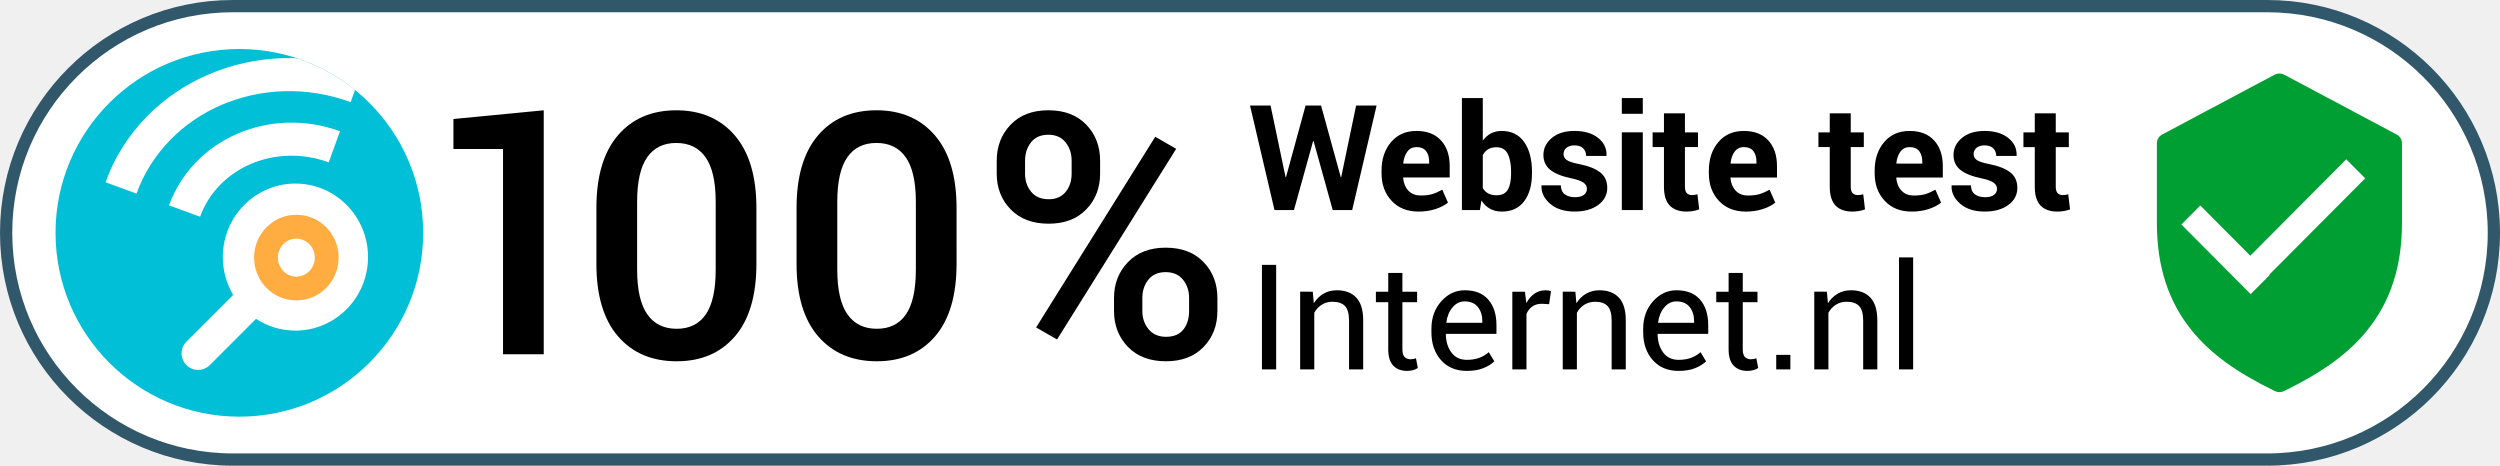
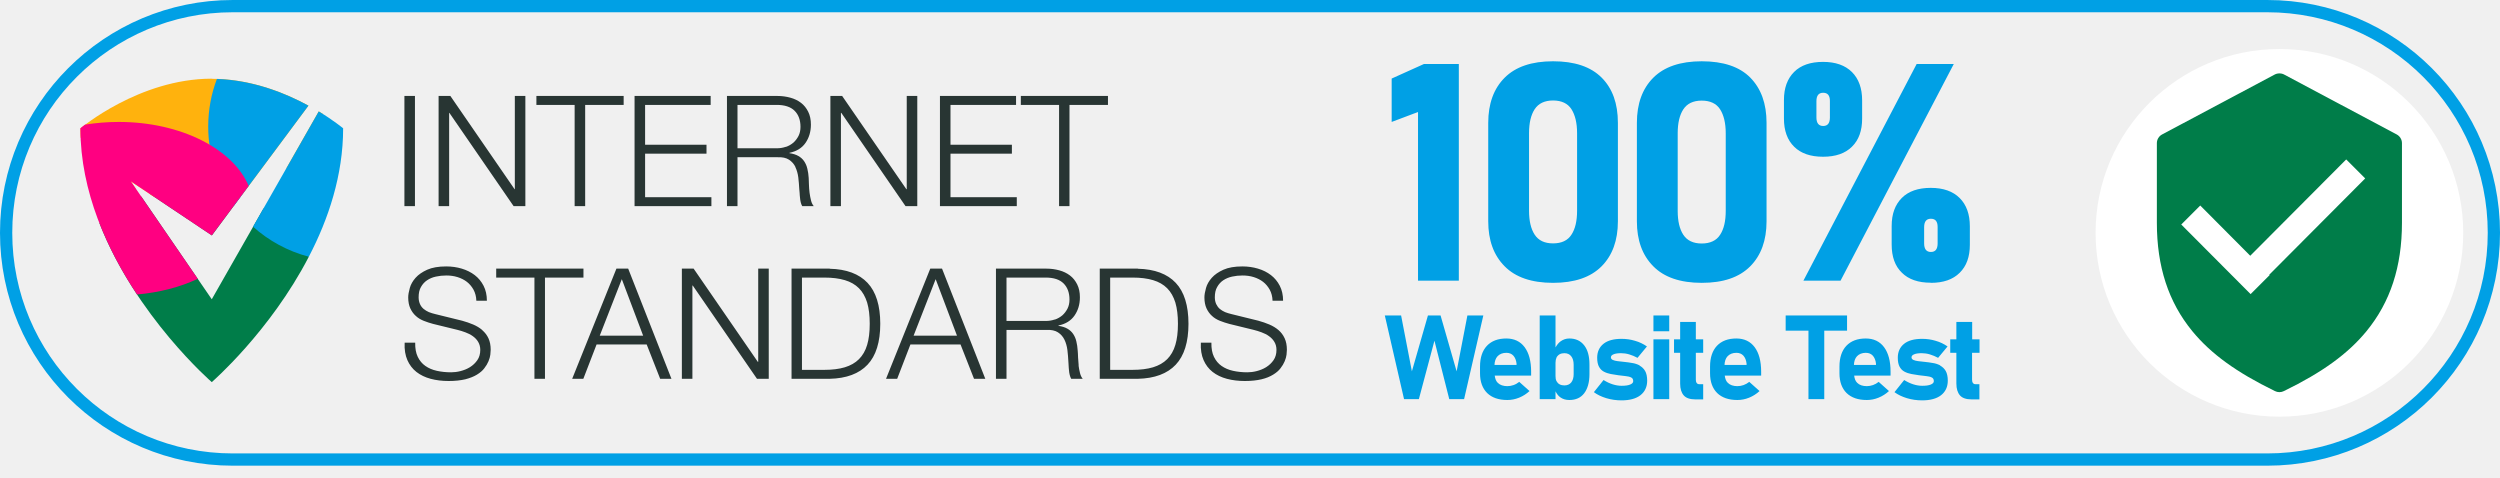
- <svg xmlns="http://www.w3.org/2000/svg" xmlns:xlink="http://www.w3.org/1999/xlink" height="38" viewBox="0 0 204 38" width="204">
-   <defs>
-     <circle id="a" cx="15" cy="15" r="15" />
-     <mask id="b" fill="#fff">
-       <use fill="#fff" fill-rule="evenodd" xlink:href="#a" />
-     </mask>
-     <mask id="c" fill="#fff">
-       <path d="m0 0h16.567v15.691h-16.567z" fill="#fff" fill-rule="evenodd" />
-     </mask>
-   </defs>
-   <g fill="none" fill-rule="evenodd">
-     <rect fill="#fff" height="37" rx="18.5" stroke="#31576b" width="203" x=".5" y=".5" />
-     <g fill="#000" fill-rule="nonzero" transform="translate(37 8)">
-       <path d="m18.188 0c2.005 0 3.596.684 4.771 2.051s1.764 3.34 1.764 5.92v4.553c0 2.589-.583 4.562-1.75 5.92s-2.753 2.037-4.758 2.037c-2.014 0-3.609-.679-4.785-2.037-1.176-1.358-1.764-3.331-1.764-5.92v-4.553c0-2.579.583-4.553 1.75-5.92 1.167-1.367 2.757-2.051 4.771-2.051zm-10.819 0v19.906h-3.322v-16.748h-4.047v-2.447zm10.819 2.666c-1.048 0-1.843.392-2.386 1.176-.542.784-.813 1.992-.813 3.623v5.537c0 1.641.276 2.855.827 3.644.551.788 1.351 1.183 2.399 1.183s1.841-.392 2.379-1.176c.538-.784.807-2.001.807-3.65v-5.537c0-1.632-.273-2.839-.82-3.623-.547-.784-1.344-1.176-2.393-1.176zm22.868 9.857c0 2.589-.583 4.562-1.75 5.92s-2.753 2.037-4.758 2.037c-2.014 0-3.609-.679-4.785-2.037-1.176-1.358-1.764-3.331-1.764-5.92v-4.553c0-2.579.583-4.553 1.75-5.92s2.757-2.051 4.771-2.051c2.005 0 3.596.684 4.771 2.051 1.176 1.367 1.764 3.34 1.764 5.92zm-3.322-5.059c0-1.632-.273-2.839-.82-3.623-.547-.784-1.344-1.176-2.393-1.176s-1.843.392-2.386 1.176c-.542.784-.813 1.992-.813 3.623v5.537c0 1.641.276 2.855.827 3.644.551.788 1.351 1.183 2.399 1.183s1.841-.392 2.379-1.176c.538-.784.807-2.001.807-3.65zm6.599-3.35c0-1.167.376-2.144 1.128-2.933s1.78-1.183 3.083-1.183c1.313 0 2.345.392 3.097 1.176s1.128 1.764 1.128 2.939v1.053c0 1.167-.376 2.14-1.128 2.919s-1.775 1.169-3.069 1.169c-1.313 0-2.347-.39-3.104-1.169s-1.135-1.752-1.135-2.919zm2.311 1.053c0 .583.166 1.078.499 1.483.333.406.809.608 1.429.608.602 0 1.064-.201 1.388-.602.324-.401.485-.898.485-1.49v-1.053c0-.592-.166-1.094-.499-1.504-.333-.41-.8-.615-1.401-.615-.611 0-1.08.205-1.408.615-.328.41-.492.911-.492 1.504zm7.26 10.145c0-1.158.378-2.131 1.135-2.919s1.782-1.183 3.076-1.183c1.313 0 2.345.392 3.097 1.176.752.784 1.128 1.759 1.128 2.926v1.066c0 1.176-.376 2.153-1.128 2.933-.752.779-1.775 1.169-3.069 1.169-1.313 0-2.347-.392-3.104-1.176s-1.135-1.759-1.135-2.926zm2.311 1.066c0 .583.171 1.08.513 1.49s.813.615 1.415.615c.638 0 1.112-.198 1.422-.595.31-.396.465-.9.465-1.511v-1.066c0-.583-.166-1.08-.499-1.49s-.804-.615-1.415-.615c-.611 0-1.08.205-1.408.615s-.492.907-.492 1.49zm-6.959 2.324-1.709-.984 9.721-15.559 1.709.984z" transform="translate(0 1)" />
-       <path d="m72.406 6.457h.035l1.219-5.848h1.67l-1.992 8.531h-1.588l-1.564-5.631h-.035l-1.564 5.631h-1.588l-1.998-8.531h1.676l1.225 5.842.035.006 1.6-5.848h1.26zm6.34 2.807c-.914 0-1.645-.293-2.191-.879-.547-.586-.82-1.33-.82-2.232v-.234c0-.941.259-1.717.776-2.326.518-.609 1.212-.912 2.083-.908.855 0 1.52.258 1.992.774s.709 1.213.709 2.092v.932h-3.785l-.012.035c.031.418.171.762.419 1.031s.585.404 1.011.404c.379 0 .693-.038.943-.114.25-.076.523-.196.82-.36l.463 1.055c-.258.211-.596.386-1.014.524s-.883.208-1.395.208zm-.152-5.262c-.316 0-.566.121-.75.363-.184.242-.297.561-.34.955l.018.029h2.098v-.152c0-.363-.085-.653-.255-.87s-.427-.325-.771-.325zm9.416 2.145c0 .945-.211 1.701-.633 2.268s-1.031.85-1.828.85c-.367 0-.688-.077-.964-.231-.275-.154-.509-.38-.7-.677l-.129.785h-1.465v-9.141h1.705v3.475c.184-.254.403-.449.659-.586.256-.137.55-.205.882-.205.805 0 1.418.304 1.84.911s.633 1.417.633 2.429zm-1.705-.123c0-.617-.091-1.106-.272-1.468-.182-.361-.491-.542-.929-.542-.266 0-.49.056-.674.167s-.328.271-.434.478v2.684c.105.191.251.338.437.439s.413.152.683.152c.441 0 .75-.155.926-.466.176-.311.264-.751.264-1.321zm6.188 1.371c0-.188-.091-.35-.272-.486-.182-.137-.519-.258-1.011-.363-.75-.152-1.315-.378-1.696-.677s-.571-.706-.571-1.222c0-.547.229-1.011.688-1.392s1.073-.571 1.843-.571c.809 0 1.452.189 1.931.568.479.379.708.857.688 1.436l-.012.035h-1.652c0-.254-.081-.461-.243-.621s-.399-.24-.712-.24c-.277 0-.495.067-.653.202-.158.135-.237.304-.237.507 0 .195.083.355.249.48.166.125.503.236 1.011.334.781.156 1.361.386 1.74.688.379.303.568.72.568 1.251 0 .57-.244 1.036-.732 1.397-.488.361-1.133.542-1.934.542-.844 0-1.511-.214-2.001-.642-.49-.428-.724-.915-.7-1.462l.012-.035h1.564c.012.34.123.586.334.738.211.152.486.229.826.229.316 0 .558-.062.724-.188.166-.125.249-.295.249-.51zm4.559 1.746h-1.711v-6.34h1.711zm0-7.857h-1.711v-1.283h1.711zm3.439-.035v1.553h1.066v1.201h-1.066v3.229c0 .246.051.422.152.527s.238.158.41.158c.09 0 .167-.005.231-.015.064-.01.14-.026.226-.05l.146 1.236c-.172.059-.34.103-.504.132-.164.029-.342.044-.533.044-.59 0-1.044-.162-1.362-.486-.318-.324-.478-.838-.478-1.541v-3.234h-.926v-1.201h.926v-1.553zm4.963 8.016c-.914 0-1.645-.293-2.191-.879-.547-.586-.82-1.33-.82-2.232v-.234c0-.941.259-1.717.776-2.326.518-.609 1.212-.912 2.083-.908.855 0 1.52.258 1.992.774.473.516.709 1.213.709 2.092v.932h-3.785l-.012.035c.031.418.171.762.419 1.031.248.27.585.404 1.011.404.379 0 .693-.038.943-.114.25-.076.523-.196.82-.36l.463 1.055c-.258.211-.596.386-1.014.524s-.883.208-1.395.208zm-.152-5.262c-.316 0-.566.121-.75.363-.184.242-.297.561-.34.955l.018.029h2.098v-.152c0-.363-.085-.653-.255-.87s-.427-.325-.771-.325zm8.719-2.754v1.553h1.066v1.201h-1.066v3.229c0 .246.051.422.152.527s.238.158.41.158c.09 0 .167-.005.231-.015.064-.01.14-.026.226-.05l.146 1.236c-.172.059-.34.103-.504.132-.164.029-.342.044-.533.044-.59 0-1.044-.162-1.362-.486s-.478-.838-.478-1.541v-3.234h-.926v-1.201h.926v-1.553zm4.963 8.016c-.914 0-1.645-.293-2.191-.879-.547-.586-.82-1.33-.82-2.232v-.234c0-.941.259-1.717.776-2.326.518-.609 1.212-.912 2.083-.908.855 0 1.52.258 1.992.774.473.516.709 1.213.709 2.092v.932h-3.785l-.012.035c.031.418.171.762.419 1.031s.585.404 1.011.404c.379 0 .693-.038.943-.114.25-.076.523-.196.82-.36l.463 1.055c-.258.211-.596.386-1.014.524s-.883.208-1.395.208zm-.152-5.262c-.316 0-.566.121-.75.363-.184.242-.297.561-.34.955l.018.029h2.098v-.152c0-.363-.085-.653-.255-.87s-.427-.325-.771-.325zm7.125 3.393c0-.188-.091-.35-.272-.486-.182-.137-.519-.258-1.011-.363-.75-.152-1.315-.378-1.696-.677s-.571-.706-.571-1.222c0-.547.229-1.011.688-1.392.459-.381 1.073-.571 1.843-.571.809 0 1.452.189 1.931.568.479.379.708.857.688 1.436l-.012.035h-1.652c0-.254-.081-.461-.243-.621s-.399-.24-.712-.24c-.277 0-.495.067-.653.202-.158.135-.237.304-.237.507 0 .195.083.355.249.48.166.125.503.236 1.011.334.781.156 1.361.386 1.74.688s.568.72.568 1.251c0 .57-.244 1.036-.732 1.397-.488.361-1.133.542-1.934.542-.844 0-1.511-.214-2.001-.642-.49-.428-.724-.915-.7-1.462l.012-.035h1.564c.012.34.123.586.334.738s.486.229.826.229c.316 0 .558-.062.724-.188.166-.125.249-.295.249-.51zm4.793-6.146v1.553h1.066v1.201h-1.066v3.229c0 .246.051.422.152.527s.238.158.41.158c.09 0 .167-.005.231-.015.064-.01.14-.026.226-.05l.146 1.236c-.172.059-.34.103-.504.132-.164.029-.342.044-.533.044-.59 0-1.044-.162-1.362-.486s-.478-.838-.478-1.541v-3.234h-.926v-1.201h.926v-1.553zm-63.615 20.893h-1.16v-8.531h1.16zm2.988-6.34.082.943c.211-.336.476-.597.794-.782s.681-.278 1.087-.278c.684 0 1.213.2 1.588.601s.562 1.019.562 1.854v4.002h-1.154v-3.979c0-.559-.11-.955-.331-1.189-.221-.234-.558-.352-1.011-.352-.332 0-.626.08-.882.24-.256.16-.46.379-.612.656v4.623h-1.154v-6.34zm7.312-1.529v1.529h1.201v.855h-1.201v3.85c0 .297.062.506.185.627s.286.182.489.182c.066 0 .14-.008.22-.023.08-.016.151-.035.214-.059l.152.791c-.086.07-.212.128-.378.173-.166.045-.333.067-.501.067-.469 0-.842-.142-1.119-.425-.277-.283-.416-.728-.416-1.333v-3.85h-1.008v-.855h1.008v-1.529zm5.256 7.992c-.883 0-1.585-.294-2.106-.882-.521-.588-.782-1.351-.782-2.288v-.258c0-.902.269-1.653.806-2.253.537-.6 1.173-.899 1.907-.899.855 0 1.502.258 1.939.773.438.516.656 1.203.656 2.062v.721h-4.113l-.018.029c.012.609.166 1.11.463 1.503.297.393.713.589 1.248.589.391 0 .733-.056 1.028-.167.295-.111.55-.265.765-.46l.451.75c-.227.223-.525.408-.896.557-.371.148-.82.223-1.348.223zm-.176-5.672c-.387 0-.717.163-.99.489s-.441.735-.504 1.228l.012.029h2.924v-.152c0-.453-.121-.832-.363-1.137s-.602-.457-1.078-.457zm6.891.229-.592-.035c-.305 0-.562.072-.771.217-.209.145-.37.348-.483.609v4.529h-1.154v-6.34h1.031l.111.926c.18-.328.401-.584.665-.768.264-.184.567-.275.911-.275.086 0 .168.007.246.021.078.014.143.028.193.044zm2.145-1.02.082.943c.211-.336.476-.597.794-.782s.681-.278 1.087-.278c.684 0 1.213.2 1.588.601s.562 1.019.562 1.854v4.002h-1.154v-3.979c0-.559-.11-.955-.331-1.189-.221-.234-.558-.352-1.011-.352-.332 0-.626.08-.882.24-.256.16-.46.379-.612.656v4.623h-1.154v-6.34zm8.42 6.463c-.883 0-1.585-.294-2.106-.882-.521-.588-.782-1.351-.782-2.288v-.258c0-.902.269-1.653.806-2.253.537-.6 1.173-.899 1.907-.899.855 0 1.502.258 1.939.773.438.516.656 1.203.656 2.062v.721h-4.113l-.018.029c.012.609.166 1.11.463 1.503s.713.589 1.248.589c.391 0 .733-.056 1.028-.167.295-.111.55-.265.765-.46l.451.75c-.227.223-.525.408-.896.557-.371.148-.82.223-1.348.223zm-.176-5.672c-.387 0-.717.163-.99.489-.273.326-.441.735-.504 1.228l.012.029h2.924v-.152c0-.453-.121-.832-.363-1.137-.242-.305-.602-.457-1.078-.457zm5.414-2.32v1.529h1.201v.855h-1.201v3.85c0 .297.062.506.185.627.123.121.286.182.489.182.066 0 .14-.008.22-.023.08-.016.151-.035.214-.059l.152.791c-.086.07-.212.128-.378.173-.166.045-.333.067-.501.067-.469 0-.842-.142-1.119-.425-.277-.283-.416-.728-.416-1.333v-3.85h-1.008v-.855h1.008v-1.529zm3.885 7.869h-1.154v-1.184h1.154zm2.982-6.34.082.943c.211-.336.476-.597.794-.782s.681-.278 1.087-.278c.684 0 1.213.2 1.588.601s.562 1.019.562 1.854v4.002h-1.154v-3.979c0-.559-.11-.955-.331-1.189-.221-.234-.558-.352-1.011-.352-.332 0-.626.08-.882.24-.256.16-.46.379-.612.656v4.623h-1.154v-6.34zm7.037 6.34h-1.154v-9.141h1.154z" />
-     </g>
-     <circle cx="186" cy="19" fill="#fff" r="15" />
-     <g transform="translate(176 6)">
-       <path d="m19.562 4.974-9.165-4.875c-.125-.067-.262-.099-.398-.099s-.275.033-.398.099l-9.165 4.875c-.268.143-.435.416-.435.713v6.5c0 3.575.945 6.464 2.891 8.835 1.52 1.853 3.598 3.361 6.736 4.891.117.057.245.086.373.086.128 0 .255-.029.373-.086 3.138-1.531 5.216-3.039 6.736-4.891 1.945-2.371 2.891-5.262 2.891-8.835v-6.5c0-.297-.167-.57-.435-.713z" fill="#009f33" />
-       <path d="m15.455 7 1.545 1.552-7.83 7.864.031.032-1.545 1.552-5.656-5.681 1.545-1.552 4.08 4.097z" fill="#fff" />
-     </g>
-     <g transform="translate(4.53125 4)">
-       <use fill="#00bfd6" xlink:href="#a" />
-       <g mask="url(#b)">
-         <g fill="#fff" fill-rule="nonzero" mask="url(#c)" transform="matrix(.9396926 .3420201 -.3420201 .9396926 9.436818 -3.872398)">
-           <path d="m16.567 18.465c1.568 0 2.822-1.236 2.822-2.739 0-1.504-1.255-2.739-2.822-2.739-1.568 0-2.822 1.236-2.822 2.739 0 1.504 1.255 2.739 2.822 2.739zm0 2.7c-3.05 0-5.522-2.435-5.522-5.439 0-3.004 2.472-5.439 5.522-5.439 3.05 0 5.522 2.435 5.522 5.439 0 3.004-2.472 5.439-5.522 5.439z" />
-           <path d="m16.567 23.451c4.641 0 8.345-3.508 8.345-7.76s-3.704-7.76-8.345-7.76c-4.641 0-8.345 3.508-8.345 7.76s3.704 7.76 8.345 7.76zm0 2.7c-6.1 0-11.045-4.683-11.045-10.46 0-5.777 4.945-10.46 11.045-10.46 6.1 0 11.045 4.683 11.045 10.46 0 5.777-4.945 10.46-11.045 10.46z" />
-           <path d="m16.568 28.681c7.691 0 13.867-5.85 13.867-12.991 0-7.141-6.177-12.991-13.867-12.991-7.691 0-13.867 5.85-13.867 12.991 0 7.141 6.177 12.991 13.867 12.991zm0 2.7c-9.15 0-16.567-7.025-16.567-15.691 0-8.666 7.417-15.691 16.567-15.691 9.15 0 16.567 7.025 16.567 15.691 0 8.666-7.417 15.691-16.567 15.691z" />
-         </g>
-         <g transform="translate(10.2 10.9776)">
-           <path d="m9.375 0c3.272 0 5.925 2.686 5.925 6s-2.653 6-5.925 6c-1.185 0-2.288-.352-3.214-.959l-3.772 3.772c-.527.527-1.382.527-1.909 0-.527-.527-.527-1.382 0-1.909l3.815-3.815c-.536-.902-.844-1.959-.844-3.089 0-3.314 2.653-6 5.925-6z" fill="#fff" />
-           <path d="m9.45 7.593c.826 0 1.506-.688 1.506-1.549 0-.861-.68-1.549-1.506-1.549-.826 0-1.506.688-1.506 1.549 0 .861.68 1.549 1.506 1.549zm0 1.944c-1.905 0-3.45-1.564-3.45-3.494 0-1.93 1.545-3.494 3.45-3.494 1.905 0 3.45 1.564 3.45 3.494 0 1.93-1.545 3.494-3.45 3.494z" fill="#ffac40" fill-rule="nonzero" />
-         </g>
-       </g>
-     </g>
+ <svg xmlns="http://www.w3.org/2000/svg" id="Ebene_3" data-name="Ebene 3" width="204" height="39" viewBox="0 0 204 39">
+   <path d="M19,.5h166c10.22,0,18.5,8.28,18.5,18.5h0c0,10.22-8.28,18.5-18.5,18.5H19C8.78,37.5.5,29.22.5,19h0C.5,8.78,8.78.5,19,.5Z" fill="none" fill-rule="evenodd" stroke="#00a0e5" stroke-miterlimit="10" />
+   <circle cx="186" cy="19" r="15" fill="#fff" stroke-width="0" />
+   <path d="M195.57,10.97h0l-9.17-4.88c-.12-.07-.26-.1-.4-.1s-.27.03-.4.1l-9.17,4.88c-.27.14-.43.42-.43.71v6.5c0,3.57.94,6.46,2.89,8.84,1.52,1.85,3.6,3.36,6.74,4.89.12.06.24.09.37.09s.25-.03.37-.09c3.14-1.53,5.22-3.04,6.74-4.89,1.94-2.37,2.89-5.26,2.89-8.84v-6.5c0-.3-.17-.57-.43-.71ZM185.17,22.42l.03.03-1.55,1.55-5.66-5.68,1.55-1.55,4.08,4.1,7.83-7.86,1.55,1.55-7.83,7.86Z" fill="#007d49" fill-rule="evenodd" stroke-width="0" />
+   <g>
+     <path d="M19.65,16.04c-1.26-.5-2.62-.78-4.06-.78-1.19,0-2.33.19-3.4.54l5.1,3.41,2.36-3.18ZM21.51,17l-4.23,7.42-5.75-8.38c-1.27.51-2.43,1.24-3.42,2.16,2.97,7.61,9.17,12.98,9.17,12.98,0,0,4.75-4.11,7.92-10.23-.89-1.6-2.16-2.96-3.7-3.95Z" fill="#007d49" stroke-width="0" />
+     <path d="M17.28,6.42c-5.92,0-10.72,4.06-10.72,4.06,0,.25.01.49.02.74,1.07,1.8,2.64,3.27,4.52,4.21l-.43-.63,1.8,1.2c1.12.38,2.31.59,3.56.59s2.53-.22,3.68-.63l5.46-7.34c-1.96-1.07-4.77-2.19-7.89-2.19ZM26.01,9.09l-2.69,4.72c1.36-1.21,2.42-2.75,3.05-4.5-.12-.07-.23-.15-.36-.22Z" fill="#ffb20d" stroke-width="0" />
+     <path d="M17.7,6.44c-.46,1.21-.71,2.52-.71,3.89,0,2.42.78,4.65,2.1,6.46l6.08-8.17c-1.87-1.02-4.52-2.08-7.47-2.18ZM26.01,9.09l-5.36,9.41c1.28,1.15,2.84,2,4.55,2.45,1.6-3.07,2.8-6.65,2.8-10.48,0,0-.74-.62-1.99-1.38Z" fill="#00a0e5" stroke-width="0" />
+     <path d="M16.14,22.75l-5.47-7.96,6.61,4.42,3.01-4.04c-1.27-3.01-5.53-5.22-10.6-5.22-.95,0-1.87.08-2.75.22-.25.18-.38.3-.38.3,0,5.19,2.21,9.93,4.62,13.56,1.84-.16,3.53-.61,4.96-1.28Z" fill="#ff0081" stroke-width="0" />
  </g>
+   <path d="M39.35,26.93c-.21-.18-.46-.33-.74-.45-.28-.12-.58-.22-.9-.31l-2.19-.54c-.18-.04-.36-.1-.52-.16-.16-.07-.31-.16-.43-.26-.13-.11-.23-.24-.3-.4-.07-.16-.11-.34-.11-.55,0-.34.06-.62.19-.84.13-.23.29-.41.5-.55.21-.14.44-.24.72-.3.27-.06.56-.09.85-.09.32,0,.62.04.91.13.29.09.55.22.77.39.22.17.4.39.54.64.14.26.22.56.23.9h.86c0-.46-.09-.87-.27-1.22-.18-.35-.42-.64-.72-.87-.3-.23-.66-.41-1.06-.53-.4-.12-.83-.18-1.27-.18-.63,0-1.15.09-1.55.27-.4.18-.72.4-.95.66-.23.26-.39.54-.47.83-.08.29-.13.55-.13.77,0,.35.06.65.17.89s.26.45.45.62c.18.17.4.3.65.4.25.1.5.18.76.25l2,.49c.21.05.42.12.64.2.22.08.42.18.6.31.18.13.33.28.44.47s.17.4.17.65c0,.33-.08.61-.24.84-.16.23-.36.42-.6.57-.24.15-.5.25-.77.32s-.53.1-.77.1c-.41,0-.8-.04-1.16-.12-.36-.08-.67-.21-.94-.4-.26-.18-.47-.43-.62-.74-.15-.31-.22-.7-.21-1.16h-.86c-.03.55.05,1.03.22,1.42.17.39.42.72.74.97.32.25.71.44,1.16.56.45.12.94.18,1.47.18s.98-.05,1.36-.14c.38-.1.69-.22.95-.38.26-.16.46-.33.6-.52.15-.19.26-.38.34-.57.08-.19.13-.37.15-.53.02-.17.03-.3.03-.4,0-.37-.06-.68-.18-.94-.12-.26-.29-.48-.5-.66ZM33.86,7.83h-.86v8.99h.86V7.83ZM47.61,21.92h-7.12v.73h3.12v8.26h.86v-8.26h3.14v-.73ZM86.41,16.82h.86v-8.26h3.14v-.73h-7.11v.73h3.12v8.26ZM36.64,9.21h.03l5.24,7.61h.96V7.83h-.86v7.61h-.02l-5.24-7.61h-.96v8.99h.86v-7.61ZM68.63,9.21h.02l5.24,7.61h.96V7.83h-.86v7.61h-.03l-5.24-7.61h-.96v8.99h.86v-7.61ZM58.06,16.09h-5.42v-3.55h5.01v-.73h-5.01v-3.25h5.35v-.73h-6.21v8.99h6.27v-.73ZM82.98,16.09h-5.42v-3.55h5.01v-.73h-5.01v-3.25h5.35v-.73h-6.21v8.99h6.27v-.73ZM46.89,16.82h.86v-8.26h3.14v-.73h-7.12v.73h3.12v8.26ZM92.85,21.92h-3.11v8.99h3.11c1.37-.03,2.4-.42,3.09-1.15.69-.73,1.04-1.85,1.04-3.34s-.35-2.61-1.04-3.34c-.69-.73-1.72-1.12-3.09-1.15ZM95.91,28.14c-.14.48-.37.87-.67,1.17-.3.3-.69.52-1.15.66-.47.14-1.02.21-1.67.21h-1.83v-7.53h1.83c.65,0,1.2.07,1.67.21.47.14.85.36,1.15.66.3.3.52.69.67,1.17.14.48.21,1.05.21,1.73s-.07,1.25-.21,1.72ZM88.02,29.82c-.02-.22-.04-.44-.05-.66,0-.22-.02-.4-.03-.55-.02-.27-.05-.52-.11-.75-.05-.23-.14-.43-.26-.61-.12-.18-.28-.32-.47-.43-.19-.11-.44-.19-.73-.23v-.03c.58-.12,1.02-.39,1.31-.81.29-.42.44-.91.44-1.49,0-.4-.07-.75-.22-1.05-.15-.3-.34-.54-.59-.73-.25-.19-.54-.33-.87-.42-.33-.09-.68-.14-1.05-.14h-4.12v8.99h.86v-3.99h3.25c.4-.02.72.05.95.2.23.15.41.35.53.6.12.25.2.53.24.84.04.31.06.63.08.95,0,.09.02.2.02.33,0,.13.02.25.03.38.01.13.03.26.06.38.03.12.07.22.12.31h.94c-.09-.11-.17-.26-.22-.46-.05-.2-.09-.41-.12-.63ZM86.07,26.07c-.23.08-.48.12-.74.12h-3.2v-3.54h3.2c.65,0,1.14.16,1.46.48.32.32.48.76.48,1.31,0,.28-.05.52-.16.74-.11.21-.25.4-.42.55-.18.15-.38.27-.62.35ZM104.82,27.59c-.12-.26-.29-.48-.5-.66-.21-.18-.46-.33-.74-.45-.28-.12-.58-.22-.9-.31l-2.19-.54c-.18-.04-.36-.1-.52-.16-.16-.07-.31-.16-.43-.26-.13-.11-.22-.24-.3-.4-.07-.16-.11-.34-.11-.55,0-.34.06-.62.19-.84.13-.23.29-.41.5-.55.21-.14.45-.24.72-.3.27-.06.56-.09.85-.09.32,0,.62.04.91.13.29.09.55.22.77.39.22.17.4.39.54.64.14.26.22.56.23.9h.86c0-.46-.09-.87-.27-1.22-.18-.35-.42-.64-.72-.87-.3-.23-.65-.41-1.06-.53-.4-.12-.83-.18-1.27-.18-.63,0-1.15.09-1.55.27-.4.18-.72.4-.95.66-.23.26-.39.54-.47.83-.08.29-.13.55-.13.77,0,.35.06.65.17.89.11.24.26.45.45.62.18.17.4.3.65.4.25.1.5.18.76.25l2,.49c.21.05.42.12.64.2s.42.18.6.31c.18.13.33.28.44.47.11.18.17.4.17.65,0,.33-.08.61-.24.84-.16.23-.36.42-.6.57-.24.15-.5.25-.77.32s-.53.1-.77.1c-.41,0-.8-.04-1.16-.12-.36-.08-.67-.21-.94-.4-.26-.18-.47-.43-.62-.74-.15-.31-.22-.7-.21-1.16h-.86c-.03.55.05,1.03.22,1.42.17.39.42.72.74.97.32.25.71.44,1.16.56.45.12.94.18,1.47.18s.98-.05,1.36-.14.69-.22.95-.38c.26-.16.46-.33.6-.52.15-.19.26-.38.34-.57.08-.19.13-.37.15-.53.02-.17.03-.3.03-.4,0-.37-.06-.68-.18-.94ZM75.91,21.92l-3.61,8.99h.91l1.08-2.8h4.09l1.1,2.8h.92l-3.53-8.99h-.96ZM74.55,27.39l1.8-4.61,1.74,4.61h-3.54ZM64.9,13.63c.12.25.2.53.24.84.04.31.06.63.08.95,0,.09.02.2.03.33,0,.13.02.25.03.38.01.13.03.26.06.38.03.12.07.22.12.31h.94c-.09-.11-.17-.26-.22-.46-.05-.2-.09-.41-.12-.63-.03-.22-.04-.44-.05-.66,0-.22-.02-.4-.02-.55-.02-.27-.05-.52-.11-.75-.05-.23-.14-.43-.26-.61-.12-.18-.28-.32-.47-.43-.19-.11-.44-.19-.73-.23v-.03c.58-.12,1.02-.39,1.31-.81.29-.42.44-.92.44-1.49,0-.4-.07-.75-.22-1.05-.15-.3-.34-.54-.59-.73-.25-.19-.54-.33-.87-.42-.33-.09-.68-.14-1.05-.14h-4.12v8.99h.86v-3.99h3.25c.4-.02.72.05.95.2.23.15.41.35.53.6ZM64.12,11.98c-.23.08-.48.12-.74.12h-3.2v-3.54h3.2c.65,0,1.14.16,1.46.48.32.32.48.76.48,1.31,0,.28-.05.52-.16.74-.11.21-.25.4-.42.55-.18.15-.38.27-.62.35ZM61.87,29.53h-.03l-5.24-7.61h-.96v8.99h.86v-7.61h.03l5.24,7.61h.96v-8.99h-.86v7.61ZM67.7,21.92h-3.11v8.99h3.11c1.37-.03,2.4-.42,3.09-1.15.69-.73,1.04-1.85,1.04-3.34s-.35-2.61-1.04-3.34c-.69-.73-1.72-1.12-3.09-1.15ZM70.76,28.14c-.14.48-.37.87-.67,1.17s-.69.52-1.15.66c-.47.14-1.02.21-1.67.21h-1.83v-7.53h1.83c.65,0,1.2.07,1.67.21.47.14.85.36,1.15.66.3.3.52.69.67,1.17.14.48.21,1.05.21,1.73s-.07,1.25-.21,1.72ZM50.3,21.92l-3.61,8.99h.91l1.08-2.8h4.09l1.1,2.8h.92l-3.53-8.99h-.96ZM48.94,27.39l1.8-4.61,1.74,4.61h-3.54Z" fill="#283533" stroke-width="0" />
+   <path d="M128.06,27.62c-.26,0-.5.08-.71.23-.17.12-.3.29-.42.5v-2.61h-1.29v6.83h1.29v-.64c.1.2.22.37.39.49.21.15.45.22.74.22.52,0,.93-.18,1.21-.55s.43-.89.43-1.56v-.78c0-.68-.14-1.2-.43-1.57s-.69-.56-1.21-.56ZM128.41,30.53c0,.29-.07.52-.2.68-.13.16-.32.24-.56.24-.15,0-.28-.03-.39-.09-.11-.06-.19-.15-.25-.26-.06-.11-.08-.25-.08-.41v-1.09c0-.17.03-.31.08-.42s.14-.2.25-.27c.11-.06.24-.09.39-.09.24,0,.43.08.56.25.13.16.2.4.2.69v.78ZM122.92,27.62c-.68,0-1.21.2-1.59.6-.37.4-.56.96-.56,1.69v.55c0,.7.2,1.23.58,1.61.39.38.94.57,1.65.57.32,0,.64-.06.96-.19.32-.13.6-.31.85-.54l-.84-.75c-.14.11-.29.2-.46.26-.17.06-.34.09-.51.09-.33,0-.6-.09-.78-.27-.15-.14-.22-.35-.25-.59h2.97v-.32c0-.86-.18-1.53-.53-2s-.85-.71-1.5-.71ZM121.95,29.79c.01-.3.09-.55.25-.72.17-.18.41-.28.72-.28.24,0,.43.08.57.23.14.16.23.37.26.65v.11s-1.8,0-1.8,0ZM133.78,29.81c-.18-.09-.38-.16-.6-.19-.22-.04-.44-.07-.65-.09-.19-.02-.36-.04-.53-.06-.16-.02-.29-.05-.4-.1-.1-.05-.15-.12-.15-.21,0-.11.07-.19.22-.25.14-.06.35-.09.61-.09.21,0,.44.03.67.1.23.07.45.16.67.28l.77-.93c-.29-.2-.61-.36-.97-.46-.36-.11-.73-.16-1.1-.16-.64,0-1.13.13-1.47.4s-.52.65-.52,1.14c0,.31.05.56.15.74.1.18.23.31.4.4.17.09.36.15.56.19s.41.07.62.1c.21.03.4.05.59.07.18.02.33.05.45.11.11.05.17.15.17.3,0,.12-.08.21-.25.28s-.4.1-.7.1c-.23,0-.48-.04-.73-.12s-.5-.2-.74-.35l-.79.99c.28.21.62.37,1.01.49.4.12.81.18,1.25.18.66,0,1.18-.14,1.54-.42.36-.28.55-.68.55-1.19,0-.33-.06-.6-.17-.79-.11-.19-.26-.33-.44-.43ZM119.74,25.74l-.88,4.56-1.31-4.56h-1.03l-1.31,4.56-.88-4.56h-1.33l1.57,6.83h1.21l1.27-4.77,1.21,4.77h1.21l1.57-6.83h-1.32ZM150.19,22.9l9.24-17.68h-3.03l-9.24,17.68h3.03ZM126.73,23.08c1.74,0,3.06-.45,3.95-1.34.89-.89,1.34-2.12,1.34-3.68v-8.04c0-1.57-.44-2.8-1.33-3.69s-2.21-1.33-3.96-1.33-3.06.45-3.95,1.34c-.89.89-1.34,2.12-1.34,3.68v8.04c0,1.54.44,2.76,1.33,3.66.88.9,2.2,1.36,3.96,1.36ZM124.77,10.87c0-.83.15-1.49.46-1.96.31-.47.81-.71,1.5-.71s1.2.24,1.5.71c.3.47.46,1.12.46,1.96v6.33c0,.83-.15,1.48-.46,1.95-.3.47-.8.71-1.5.71s-1.19-.24-1.5-.71c-.31-.47-.46-1.13-.46-1.95v-6.33ZM115.71,22.9h3.33V5.22h-2.84l-2.64,1.19v3.54l2.15-.81v13.76ZM148.77,12.79c1.01,0,1.8-.27,2.35-.82.56-.55.83-1.31.83-2.29v-1.49c0-.99-.28-1.76-.83-2.31-.55-.55-1.34-.83-2.36-.83s-1.81.27-2.36.82c-.55.55-.83,1.31-.83,2.29v1.52c0,.98.28,1.75.83,2.29.55.55,1.34.82,2.36.82ZM148.22,8.26c0-.46.18-.69.55-.69s.55.22.55.67v1.34c0,.47-.18.7-.55.7s-.55-.24-.55-.7v-1.31ZM150.72,25.74h-5.01v1.24h1.86v5.59h1.29v-5.59h1.86v-1.24ZM134.92,32.57h1.29v-4.88h-1.29v4.88ZM152.25,27.62c-.68,0-1.21.2-1.59.6-.37.4-.56.96-.56,1.69v.55c0,.7.2,1.23.58,1.61.39.38.94.57,1.65.57.32,0,.64-.06.96-.19.32-.13.6-.31.85-.54l-.84-.75c-.14.11-.29.2-.46.26-.17.06-.34.09-.51.09-.33,0-.6-.09-.78-.27-.15-.14-.22-.35-.25-.59h2.97v-.32c0-.86-.18-1.53-.53-2s-.85-.71-1.5-.71ZM151.28,29.79c.01-.3.09-.55.25-.72.17-.18.41-.28.72-.28.24,0,.43.08.57.23.14.16.23.37.26.65v.11s-1.8,0-1.8,0ZM161.53,28.79v-1.1h-.6v-1.42h-1.29v1.42h-.5v1.1h.5v2.51c0,.42.1.74.29.96.19.22.51.33.94.33h.65v-1.24h-.32c-.09,0-.16-.03-.21-.1-.05-.07-.07-.16-.07-.27v-2.19h.6ZM158.31,29.81c-.18-.09-.38-.16-.6-.19-.22-.04-.44-.07-.65-.09-.19-.02-.36-.04-.53-.06-.16-.02-.29-.05-.4-.1-.1-.05-.15-.12-.15-.21,0-.11.07-.19.22-.25.14-.06.35-.09.61-.09.21,0,.44.03.67.1.23.07.45.16.67.28l.77-.93c-.29-.2-.61-.36-.97-.46-.36-.11-.73-.16-1.1-.16-.64,0-1.13.13-1.47.4s-.52.65-.52,1.14c0,.31.05.56.15.74.1.18.23.31.4.4.17.09.36.15.56.19s.41.07.62.1c.21.03.4.05.59.07.18.02.33.05.45.11.11.05.17.15.17.3,0,.12-.08.21-.25.28s-.4.1-.7.1c-.23,0-.48-.04-.73-.12s-.5-.2-.74-.35l-.79.99c.28.21.62.37,1.01.49.4.12.81.18,1.25.18.66,0,1.18-.14,1.54-.42.36-.28.55-.68.55-1.19,0-.33-.06-.6-.17-.79-.11-.19-.26-.33-.44-.43ZM157.56,23.08c1.01,0,1.8-.27,2.35-.82.56-.55.83-1.31.83-2.29v-1.5c0-.99-.28-1.76-.83-2.31s-1.34-.83-2.36-.83-1.81.27-2.36.82c-.55.55-.83,1.31-.83,2.29v1.52c0,.98.27,1.75.83,2.29.55.55,1.34.82,2.36.82ZM157.01,18.54c0-.46.18-.69.55-.69s.55.22.55.67v1.34c0,.47-.18.7-.55.7s-.55-.24-.55-.7v-1.31ZM134.92,27.03h1.29v-1.29h-1.29v1.29ZM138.39,26.27h-1.29v1.42h-.5v1.1h.5v2.51c0,.42.1.74.29.96.19.22.51.33.94.33h.65v-1.24h-.32c-.09,0-.16-.03-.21-.1-.05-.07-.07-.16-.07-.27v-2.19h.6v-1.1h-.6v-1.42ZM141.69,27.62c-.68,0-1.21.2-1.59.6-.37.4-.56.96-.56,1.69v.55c0,.7.2,1.23.58,1.61.39.38.94.57,1.65.57.32,0,.64-.06.96-.19.32-.13.6-.31.85-.54l-.84-.75c-.14.11-.29.2-.46.26-.17.06-.34.09-.51.09-.33,0-.6-.09-.78-.27-.15-.14-.22-.35-.25-.59h2.97v-.32c0-.86-.18-1.53-.53-2s-.85-.71-1.5-.71ZM140.72,29.79c.01-.3.09-.55.25-.72.17-.18.41-.28.72-.28.24,0,.43.08.57.23.14.16.23.37.26.65v.11s-1.8,0-1.8,0ZM138.86,5c-1.74,0-3.06.45-3.95,1.34-.89.89-1.34,2.12-1.34,3.68v8.04c0,1.54.44,2.76,1.33,3.66.88.9,2.2,1.36,3.96,1.36s3.06-.45,3.95-1.34c.89-.89,1.34-2.12,1.34-3.68v-8.04c0-1.57-.45-2.8-1.33-3.69s-2.21-1.33-3.96-1.33ZM140.82,17.21c0,.83-.15,1.48-.46,1.95-.3.47-.81.71-1.5.71s-1.19-.24-1.5-.71c-.31-.47-.46-1.13-.46-1.95v-6.33c0-.83.15-1.49.46-1.96.31-.47.81-.71,1.5-.71s1.2.24,1.5.71c.3.47.46,1.12.46,1.96v6.33Z" fill="#00a0e5" stroke-width="0" />
</svg>
